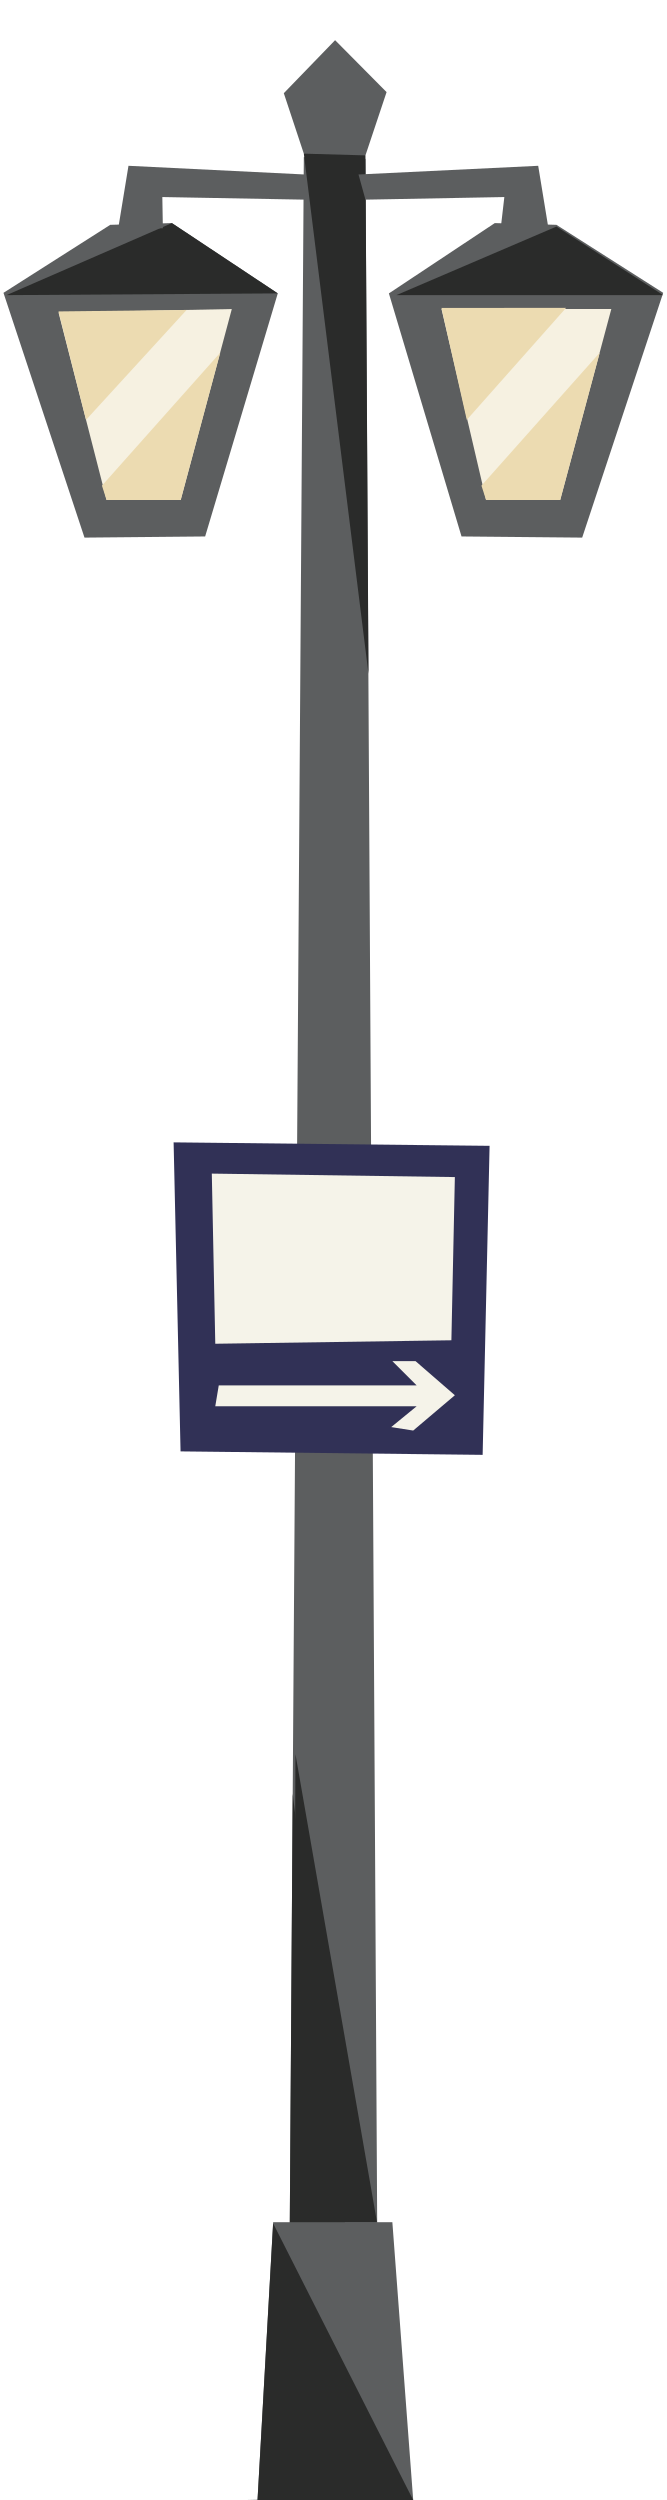
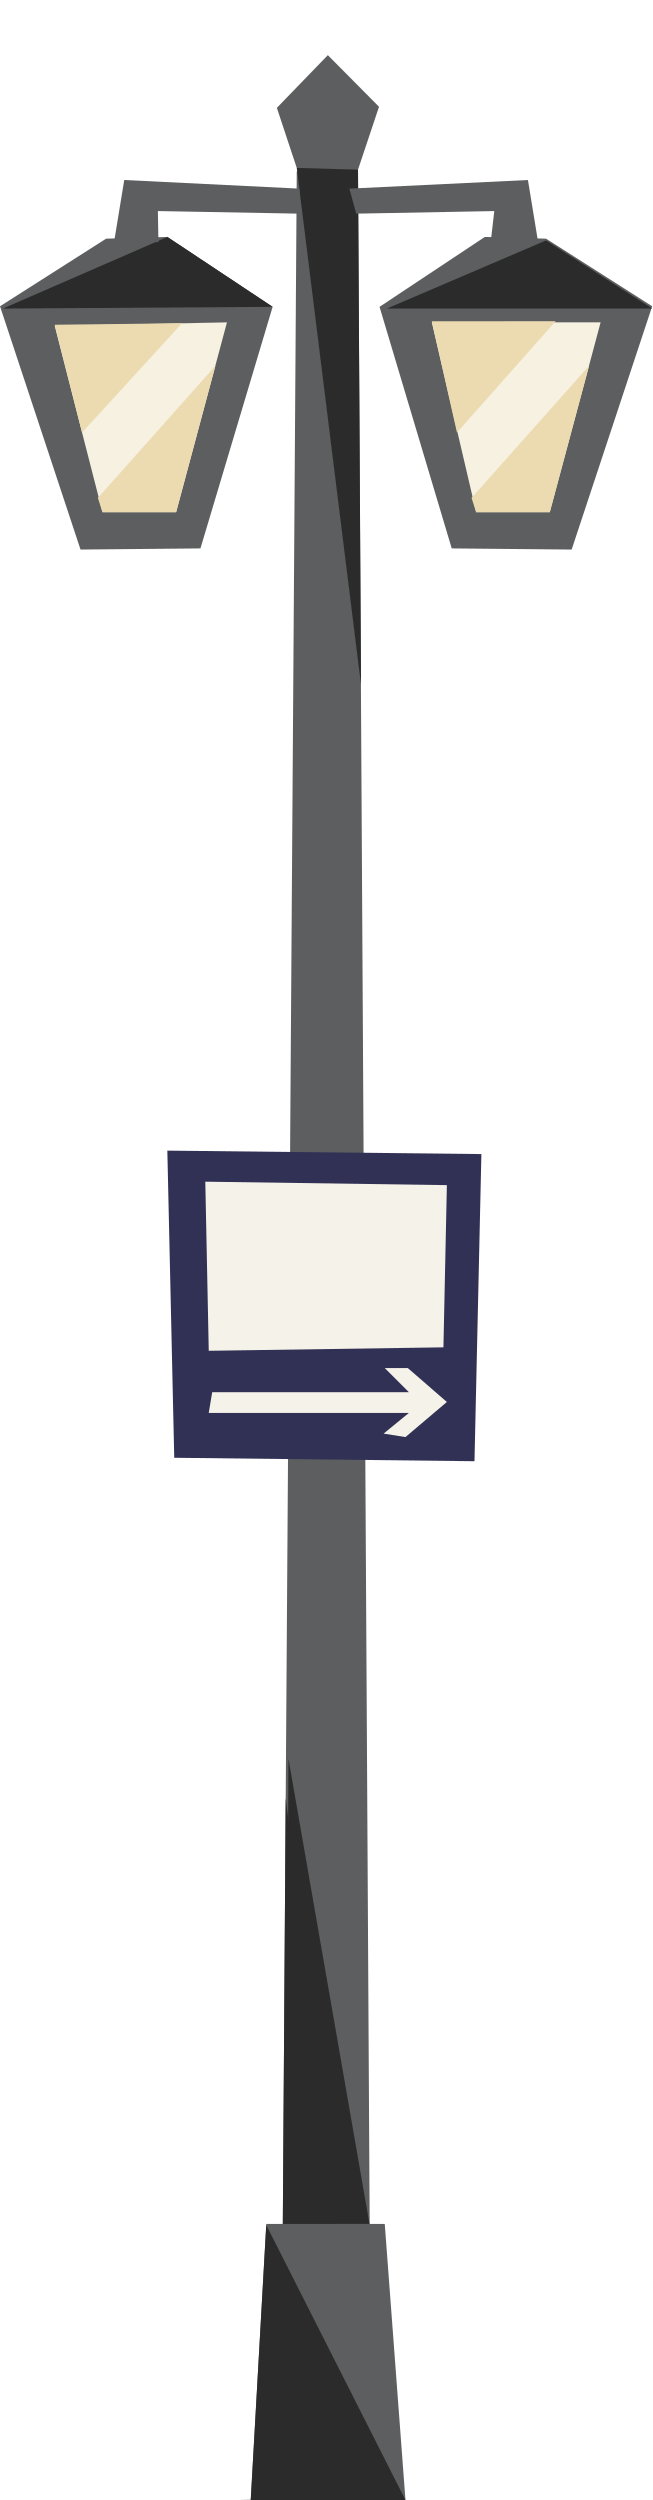
- <svg xmlns="http://www.w3.org/2000/svg" width="96px" height="360px" version="1.1" xml:space="preserve" style="fill-rule:evenodd;clip-rule:evenodd;stroke-linejoin:round;stroke-miterlimit:1.414;">
-   <g>
-     <g id="lamppost-both" transform="matrix(0.5,0,0,0.5,0,-24)">
-       <g id="post">
-         <path d="M82.918,768l26.163,0l-3.831,-674.25l-17.75,-0.5l-4.582,674.75Z" style="fill:#5c5e5f;fill-rule:nonzero;" />
-         <path d="M82.918,768l26.163,0l-24.784,-203.396l-1.379,203.396Z" style="fill:#2a2b2a;fill-rule:nonzero;" />
-         <path d="M87.5,92.25l-5.764,-17.409l14.771,-15.27l14.827,14.958l-6.084,18.221l-7.14,6.718l-10.61,-7.218Z" style="fill:#5c5e5f;fill-rule:nonzero;" />
-         <path d="M106.124,242.075l-18.624,-149.825l17.75,0.5l0.874,149.325Z" style="fill:#2a2b2a;fill-rule:nonzero;" />
-       </g>
-       <g id="lantern-right">
-         <path d="M132.918,202.5l-20.918,-70l30.5,-20.25l17.75,0.5l30.75,19.584l-23.333,70.499" style="fill:#5c5e5f;fill-rule:nonzero;" />
-         <path d="M191,133l-76.852,0l46.102,-19.75l30.75,19.75Z" style="fill:#2a2b2a;fill-rule:nonzero;" />
-         <path d="M103.25,98.25l51.75,-2.5l2.931,17.884l-13.838,1.116l1.157,-10l-40,0.75" style="fill:#5c5e5f;fill-rule:nonzero;" />
-         <path d="M127.148,137l12.842,55l21.344,0l14.726,-55l-48.912,0Z" style="fill:#f6f1e1;fill-rule:nonzero;" />
-         <path d="M127.148,136.69l7.285,32.23l28.604,-32.26l-35.889,0.03Z" style="fill:#ecdbb1;fill-rule:nonzero;" />
-         <path d="M139.99,192l-1.33,-4.133l34.075,-38.305l-11.401,42.438l-21.344,0Z" style="fill:#ecdbb1;fill-rule:nonzero;" />
-       </g>
-       <g id="lantern-left">
-         <path d="M59.082,202.5l20.918,-70l-30.5,-20.25l-17.75,0.5l-30.75,19.584l23.333,70.499" style="fill:#5c5e5f;fill-rule:nonzero;" />
-         <path d="M80,132.5l-78.148,0.5l47.648,-20.75l30.5,20.25Z" style="fill:#2a2b2a;fill-rule:nonzero;" />
-         <path d="M87.75,98.25l-50.75,-2.5l-2.931,17.884l12.838,0.116l-0.157,-9l41,0.75" style="fill:#5c5e5f;fill-rule:nonzero;" />
-         <path d="M16.852,138l13.842,54l21.344,0l14.726,-55l-49.912,1Z" style="fill:#f6f1e1;fill-rule:nonzero;" />
-         <path d="M16.852,137.69l7.926,31.23l28.963,-31.659l-36.889,0.429Z" style="fill:#ecdbb1;fill-rule:nonzero;" />
-         <path d="M30.693,192l-1.33,-4.133l34.075,-38.305l-11.401,42.438l-21.344,0Z" style="fill:#ecdbb1;fill-rule:nonzero;" />
-       </g>
+ <svg xmlns="http://www.w3.org/2000/svg" width="100%" height="100%" viewBox="0 0 120 460" version="1.1" xml:space="preserve" style="fill-rule:evenodd;clip-rule:evenodd;stroke-linejoin:round;stroke-miterlimit:2;">
+   <g id="lamppost-both" transform="matrix(0.635,0,0,0.635,-0.96,-27.68)">
+     <g id="post">
+       <path d="M82.918,768L109.081,768L105.25,93.75L87.5,93.25L82.918,768Z" style="fill:rgb(92,94,95);fill-rule:nonzero;" />
+       <path d="M82.918,768L109.081,768L84.297,564.604L82.918,768Z" style="fill:rgb(42,43,42);fill-rule:nonzero;" />
+       <path d="M87.5,92.25L81.736,74.841L96.507,59.571L111.334,74.529L105.25,92.75L98.11,99.468L87.5,92.25Z" style="fill:rgb(92,94,95);fill-rule:nonzero;" />
+       <path d="M106.124,242.075L87.5,92.25L105.25,92.75L106.124,242.075Z" style="fill:rgb(42,43,42);fill-rule:nonzero;" />
    </g>
-     <g id="post-with-base" transform="matrix(0.5,0,0,0.5,0,-24)">
-       <path id="shadow" d="M84.424,688l24.148,0l-23.478,-134.802l-0.67,134.802Z" style="fill:#2a2b2a;fill-rule:nonzero;" />
-       <g id="base">
-         <path d="M78.667,688l-4.5,79.922l-3.167,0.078l48,0l-6,-80l-34.333,0Z" style="fill:#5c5e5f;fill-rule:nonzero;" />
-         <path d="M74.173,768l44.816,0l-40.322,-79.666l-4.494,79.666Z" style="fill:#2a2b2a;fill-rule:nonzero;" />
-       </g>
+     <g id="lantern-right" transform="matrix(1,0,0,1,-0.511811,0)">
+       <path d="M132.918,202.5L112,132.5L142.5,112.25L160.25,112.75L191,132.334L167.667,202.833" style="fill:rgb(92,94,95);fill-rule:nonzero;" />
+       <path d="M191,133L114.148,133L160.25,113.25L191,133Z" style="fill:rgb(42,43,42);fill-rule:nonzero;" />
+       <path d="M103.25,98.25L155,95.75L157.931,113.634L144.093,114.75L145.25,104.75L105.25,105.5" style="fill:rgb(92,94,95);fill-rule:nonzero;" />
+       <path d="M127.148,137L139.99,192L161.334,192L176.06,137L127.148,137Z" style="fill:rgb(246,241,225);fill-rule:nonzero;" />
+       <path d="M127.148,136.69L134.433,168.92L163.037,136.66L127.148,136.69Z" style="fill:rgb(236,219,177);fill-rule:nonzero;" />
+       <path d="M139.99,192L138.66,187.867L172.735,149.562L161.334,192L139.99,192Z" style="fill:rgb(236,219,177);fill-rule:nonzero;" />
    </g>
-     <g id="wyc" transform="matrix(0.5,0,0,0.5,0,-24)">
-       <path d="M139,467l-87,-1l-2,-89l91,1l-2,89Z" style="fill:#313156;fill-rule:nonzero;" />
-       <path d="M130,434l-68,1l-1,-49l70,1l-1,47Z" style="fill:#f5f3e9;fill-rule:nonzero;" />
-       <path d="M63,447l-1,6l58,0l-7.332,6l6.332,1l12,-10.167l-11.332,-9.833l-6.668,0l7.001,7l-57.001,0Z" style="fill:#f5f3e9;fill-rule:nonzero;" />
+     <g id="lantern-left" transform="matrix(1,0,0,1,0.511811,0)">
+       <path d="M59.082,202.5L80,132.5L49.5,112.25L31.75,112.75L1,132.334L24.333,202.833" style="fill:rgb(92,94,95);fill-rule:nonzero;" />
+       <path d="M80,132.5L1.852,133L49.5,112.25L80,132.5Z" style="fill:rgb(42,43,42);fill-rule:nonzero;" />
+       <path d="M87.75,98.25L37,95.75L34.069,113.634L46.907,113.75L46.75,104.75L87.75,105.5" style="fill:rgb(92,94,95);fill-rule:nonzero;" />
+       <path d="M16.852,138L30.694,192L52.038,192L66.764,137L16.852,138Z" style="fill:rgb(246,241,225);fill-rule:nonzero;" />
+       <path d="M16.852,137.69L24.778,168.92L53.741,137.261L16.852,137.69Z" style="fill:rgb(236,219,177);fill-rule:nonzero;" />
+       <path d="M30.693,192L29.363,187.867L63.438,149.562L52.037,192L30.693,192Z" style="fill:rgb(236,219,177);fill-rule:nonzero;" />
    </g>
  </g>
+   <g id="post-with-base" transform="matrix(0.635,0,0,0.635,-0.96,-27.68)">
+     <path id="shadow" d="M84.424,688L108.572,688L85.094,553.198L84.424,688Z" style="fill:rgb(42,43,42);fill-rule:nonzero;" />
+     <g id="base">
+       <path d="M78.667,688L74.167,767.922L71,768L119,768L113,688L78.667,688Z" style="fill:rgb(92,94,95);fill-rule:nonzero;" />
+       <path d="M74.173,768L118.989,768L78.667,688.334L74.173,768Z" style="fill:rgb(42,43,42);fill-rule:nonzero;" />
+     </g>
+   </g>
+   <g id="wyc" transform="matrix(0.635,0,0,0.635,-0.96,-27.68)">
+     <path d="M139,467L52,466L50,377L141,378L139,467Z" style="fill:rgb(49,49,86);fill-rule:nonzero;" />
+     <path d="M130,434L62,435L61,386L131,387L130,434Z" style="fill:rgb(245,243,233);fill-rule:nonzero;" />
+     <path d="M63,447L62,453L120,453L112.668,459L119,460L131,449.833L119.668,440L113,440L120.001,447L63,447Z" style="fill:rgb(245,243,233);fill-rule:nonzero;" />
+   </g>
</svg>
